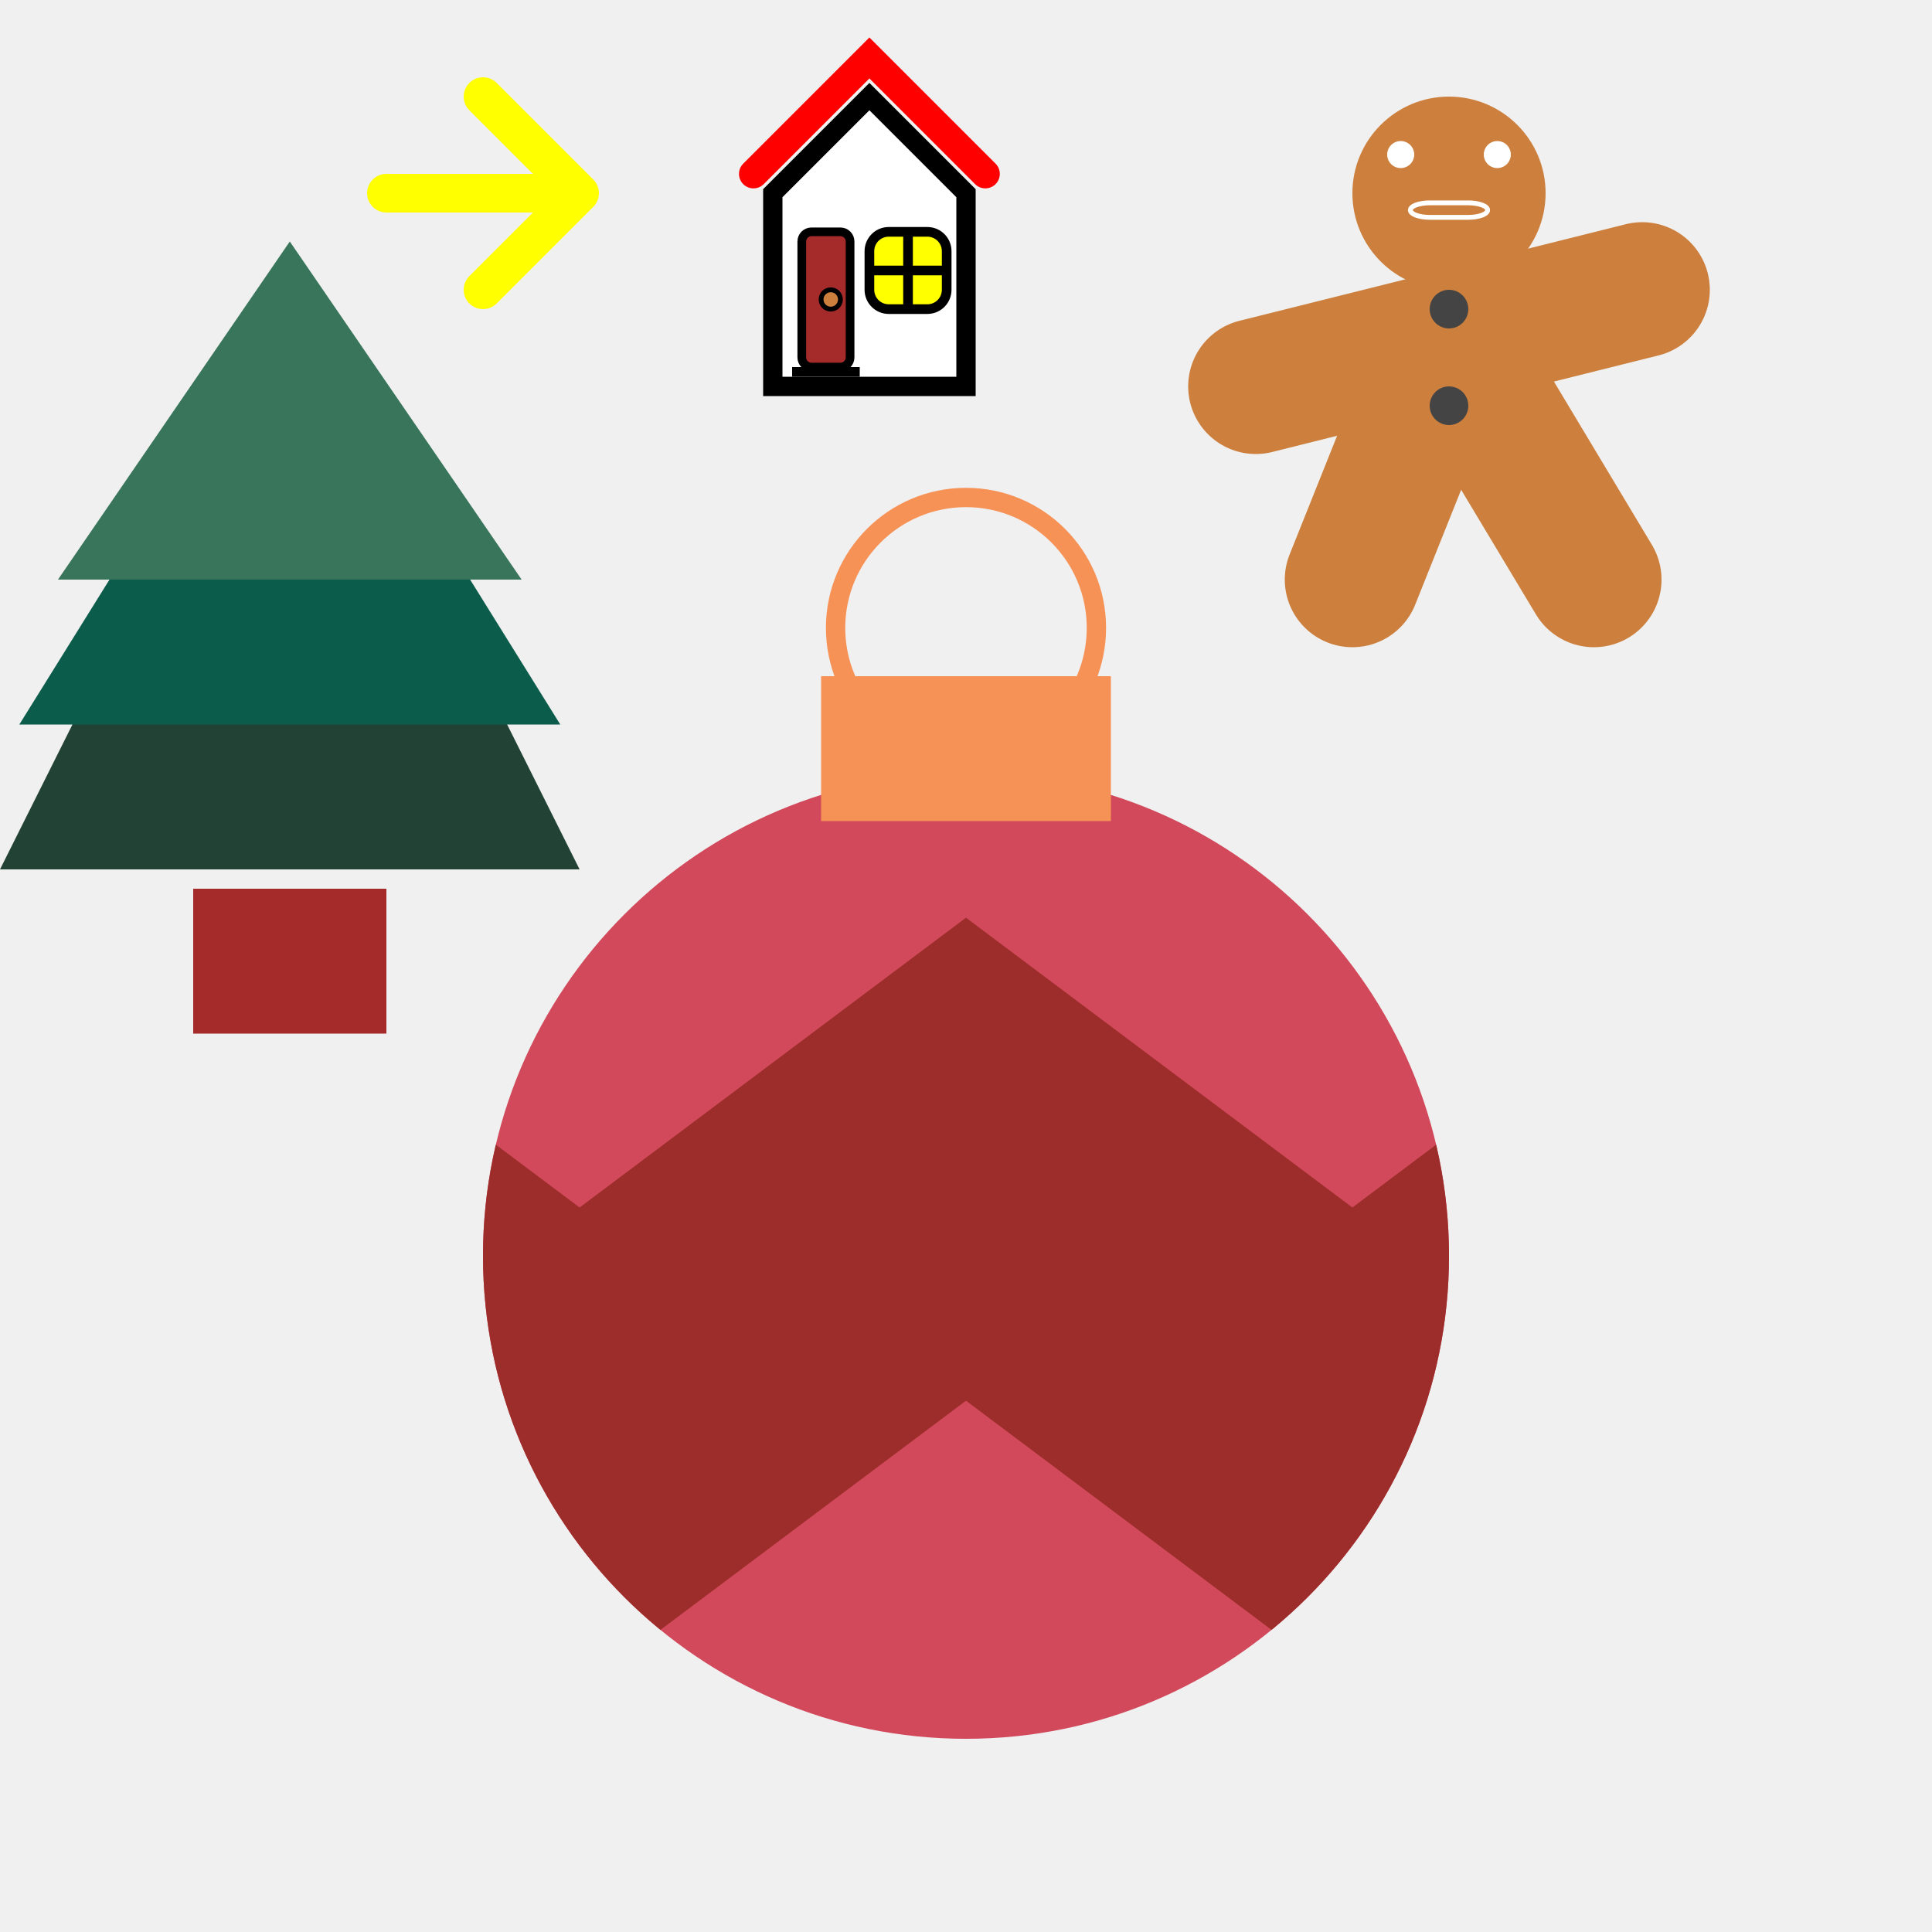
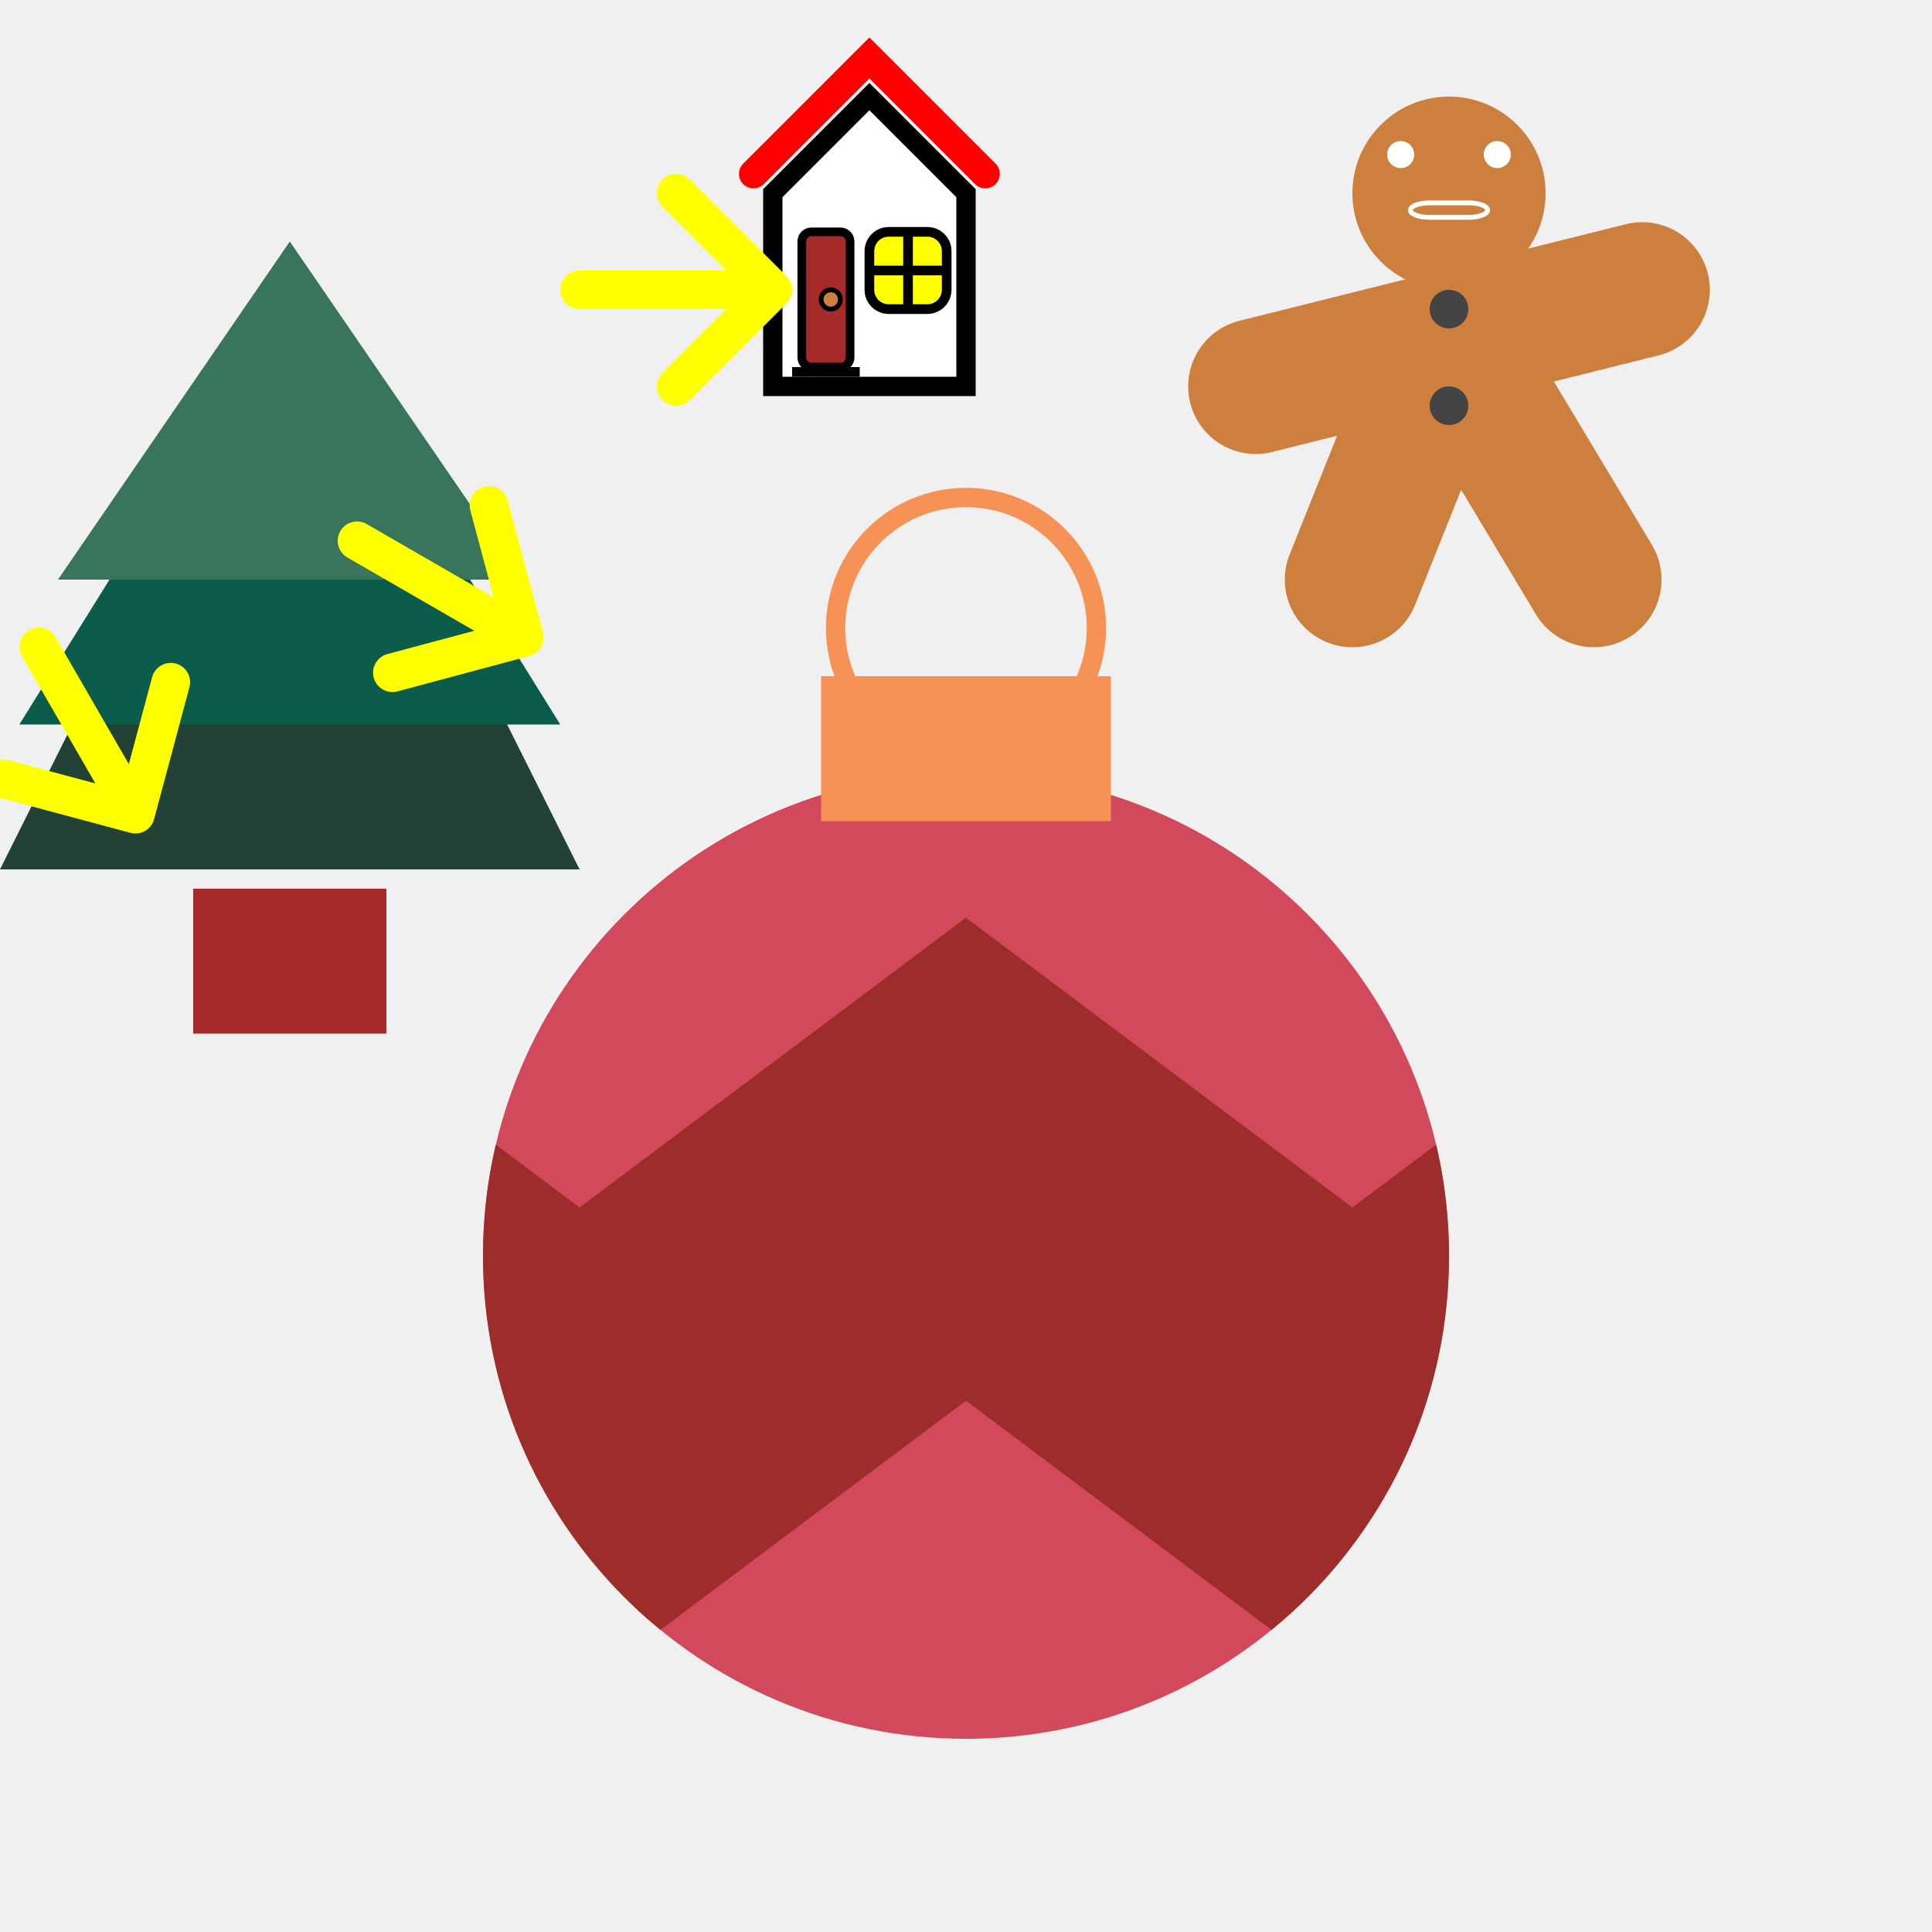
<svg width="100" height="100" viewBox="0 0 100 100">
  <style type="text/css">
        .eye {
            fill: white;
            r: 0.7;
        }

        .mouth {
            fill: none;
            stroke: white;
            stroke-width: 0.25px;
        }

        .head {
            fill: #cd803d;
        }

        .button {
            fill: #444;
        }

        .limb {
            stroke: #cd803d;
            stroke-width: 7px;
            stroke-linecap: round;
        }

        .wall {
            stroke: black;
            fill: white
        }

        .roof {
            fill: none;
            stroke: red;
            stroke-width: 1.5px;
            stroke-linecap: round;
        }

        .window {
            fill: yellow;
            stroke: black;
            stroke-width: 0.5px;
        }

        .borders {
            stroke: black;
            stroke-width: 0.5px;
        }

        .door {
            stroke: black;
            stroke-width: 0.45px;
            fill: brown;
        }

        .knob {
            fill: #cd803d;
            stroke: black;
            stroke-width: 0.25px;
        }

        .stair {
            fill: #444;
            stroke: black;
            stroke-width: 0.15px;
        }
    </style>
  <defs>
    <clipPath id="ornament-clip-path">
      <circle cx="50" cy="65" r="25" />
    </clipPath>
  </defs>
  <g id="ornament">
    <g id="ornament-loop">
      <circle cx="50" cy="32.5" r="6.75" fill="none" stroke="#F79257" />
    </g>
    <g id="ornament-body">
      <circle cx="50" cy="65" r="25" fill="#D1495B" />
    </g>
    <g id="ornament-cap">
      <rect x="42.5" y="35" width="15" height="7.5" fill="#F79257" />
    </g>
    <polyline clip-path="url(#ornament-clip-path)" points="10,60 30,75 50,60 70,75 90, 60" fill="none" stroke="#9C2D2A" stroke-width="20" />
  </g>
  <g id="tree">
    <polygon points="0,45 15,15 30,45" fill="#234236" />
    <polygon points="1,37.5 15,15 29,37.5" fill="#0C5C4C" />
    <polygon points="3,30 15,12.5 27,30" fill="#38755B" />
    <rect x="10" y="46" width="10" height="7.5" fill="brown" />
  </g>
  <g id="gingerbread-man">
    <circle class="head" cx="75" cy="10" r="5" />
    <rect class="mouth" x="73" y="10.5" width="4" height="0.75" rx="1" />
    <line class="limb" x1="65" x2="85" y1="20" y2="15" />
    <line class="limb" x1="70" x2="75" y1="30" y2="17.5" />
    <line class="limb" x1="75" x2="82.5" y1="17.5" y2="30" />
    <circle class="eye" cx="72.5" cy="8" />
    <circle class="eye" cx="77.5" cy="8" />
    <circle class="button" cx="75" cy="16" r="1" />
    <circle class="button" cx="75" cy="21" r="1" />
  </g>
  <g id="full-house">
    <polygon class="wall" points="45,5 50,10 50,20 40,20 40,10" />
    <polyline class="roof" points="39,9 45,3 51,9" />
    <rect class="window" width="4" height="4" x="45" y="12" rx="1" />
    <line class="borders" x1="45" x2="49" y1="14" y2="14" />
    <line class="borders" x1="47" x2="47" y1="12" y2="16" />
    <rect class="door" width="2.5" height="7" x="41.5" y="12" rx="0.5" />
    <circle class="knob" cx="43" cy="15.5" r=".5" />
    <rect width="3.5" height="0.5" x="41" y="19" />
  </g>
-   <g id="paths">
+   <g id="paths-1" transform="rotate(0 0 0) translate(10, 5)">
+     <path id="burger" d="         M 25, 15         L 30, 10         M 20, 10         L 30, 10         M 25, 5         L 30, 10         " stroke="yellow" stroke-width="2" stroke-linecap="round" stroke-linejoin="round" />
+   </g>
+   <g id="paths-1" transform="rotate(30 0 0) translate(10, 5)">
+     <path id="burger" d="         M 25, 15         L 30, 10         M 20, 10         L 30, 10         M 25, 5         L 30, 10         " stroke="yellow" stroke-width="2" stroke-linecap="round" stroke-linejoin="round" />
+   </g>
+   <g id="paths-1" transform="rotate(60 0 0) translate(10, 5)">
    <path id="burger" d="         M 25, 15         L 30, 10         M 20, 10         L 30, 10         M 25, 5         L 30, 10         " stroke="yellow" stroke-width="2" stroke-linecap="round" stroke-linejoin="round" />
  </g>
</svg>
